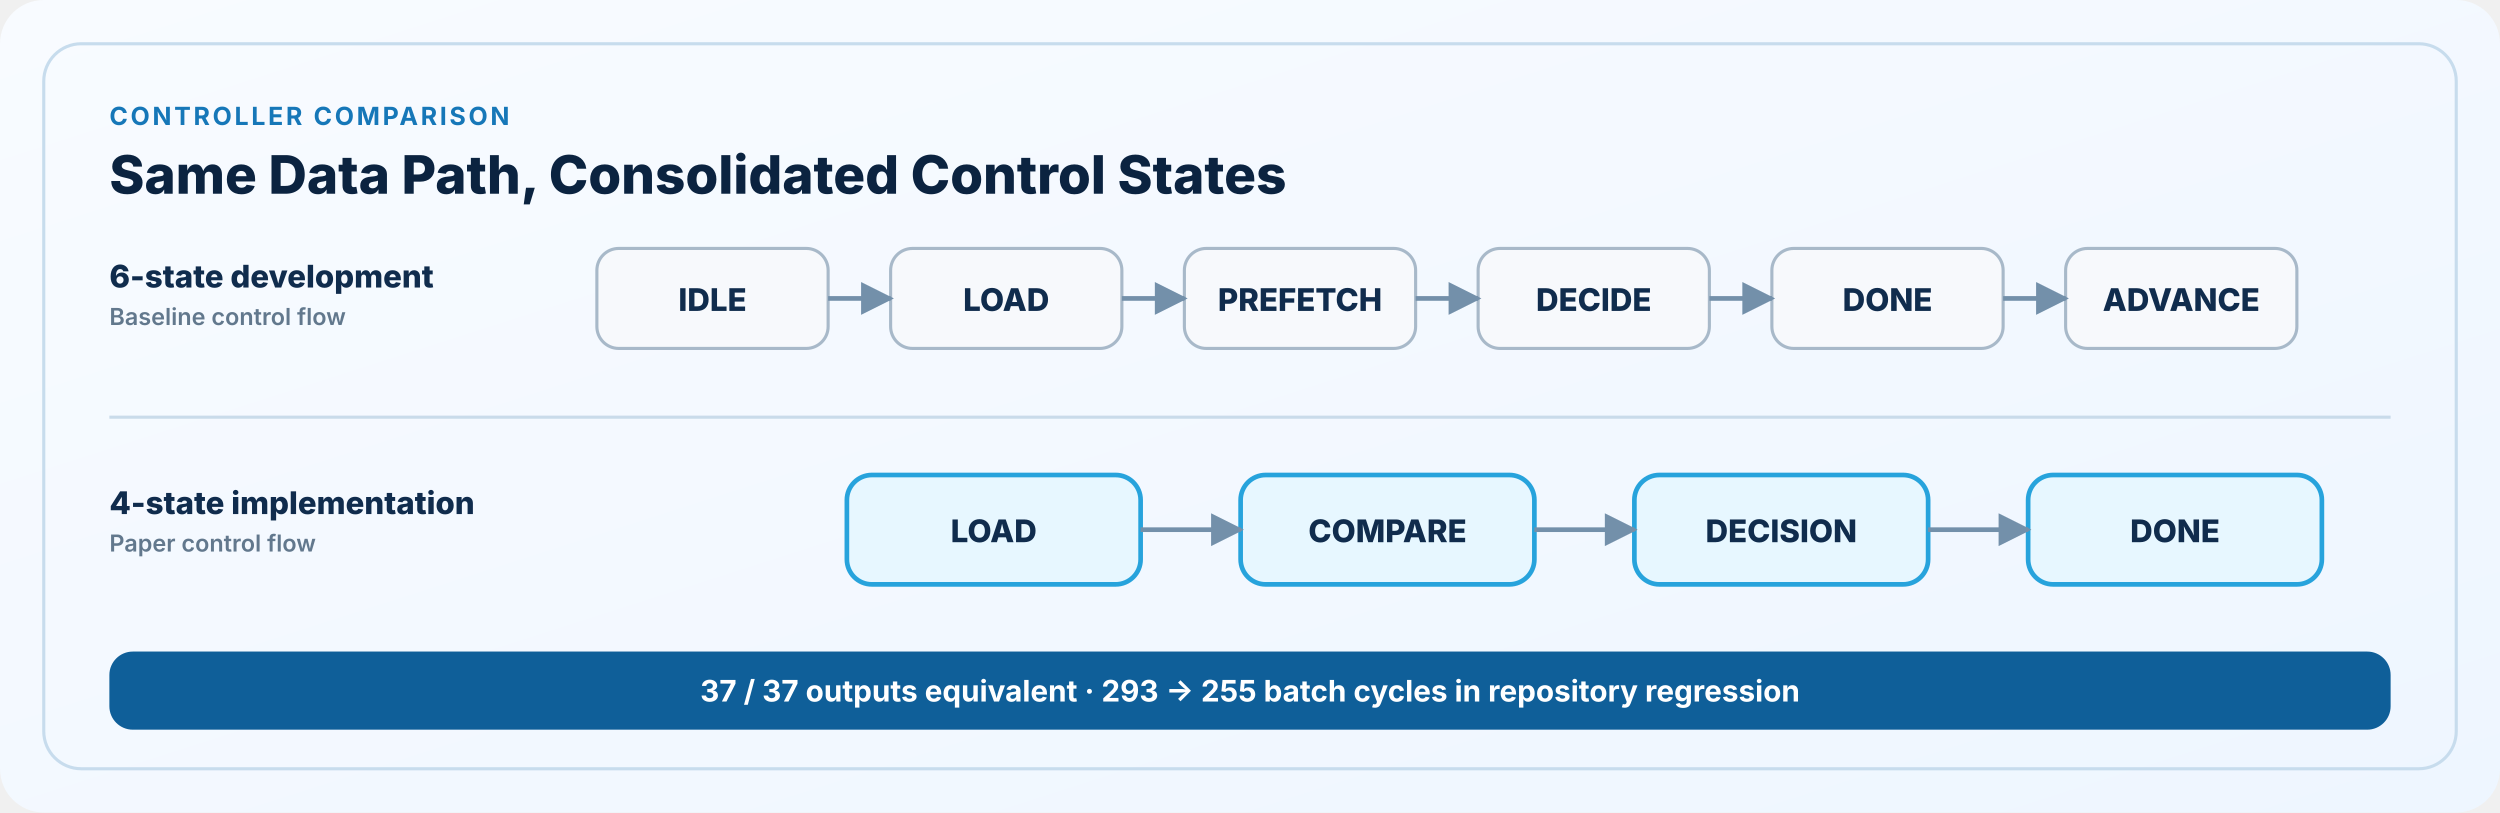
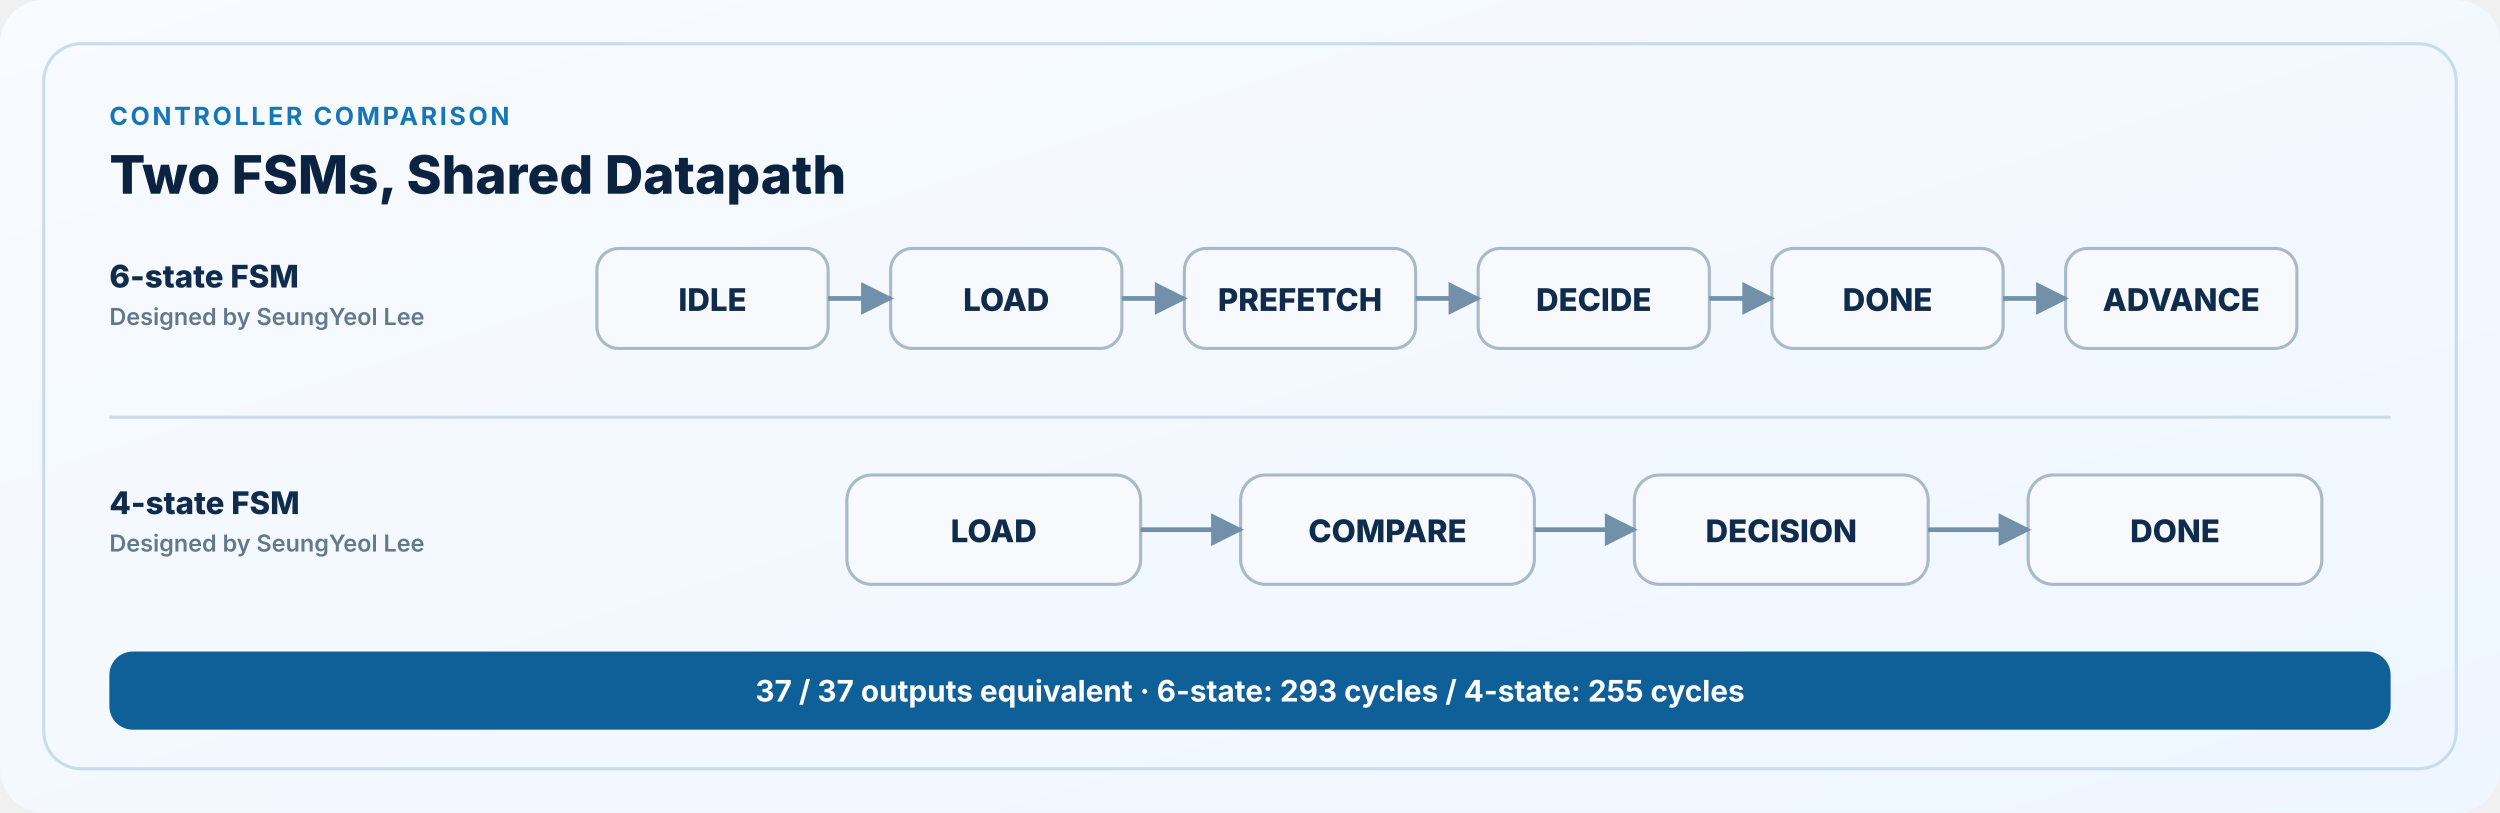
<svg xmlns="http://www.w3.org/2000/svg" width="1600" height="520" viewBox="0 0 1600 520" role="img" aria-labelledby="title desc">
  <defs>
    <linearGradient id="bg" x1="0" y1="0" x2="1" y2="1">
      <stop stop-color="#f8fbff" />
      <stop offset="1" stop-color="#eef6ff" />
    </linearGradient>
    <marker id="a" viewBox="0 0 10 10" refX="9" refY="5" markerWidth="7" markerHeight="7" orient="auto">
      <path d="M0 0L10 5L0 10Z" fill="#7390aa" />
    </marker>
    <style>.t{font-family:Inter,Segoe UI,Arial,sans-serif}.h{font-size:34px;font-weight:800;fill:#0b2340}.k{font-size:16px;font-weight:750;letter-spacing:1.7px;fill:#1677b8}.b{font-size:20px;font-weight:800;fill:#102c4d}.s{font-size:15px;font-weight:600;fill:#62788d}.line{stroke:#7390aa;stroke-width:3;marker-end:url(#a)}.box{fill:#fff;stroke:#a8c5dc;stroke-width:2}.paper{fill:#e7f7ff;stroke:#27a3dc;stroke-width:3}.base{fill:#f7f9fc;stroke:#a8b9c9;stroke-width:2}</style>
  </defs>
  <rect width="1600" height="520" rx="28" fill="url(#bg)" />
  <rect x="28" y="28" width="1544" height="464" rx="24" fill="none" stroke="#c7dced" stroke-width="2" />
  <g class="t">
    <text x="70" y="80" class="k">CONTROLLER COMPARISON</text>
-     <text x="70" y="124" class="h">Same Data Path, Consolidated Control States</text>
-     <text x="70" y="184" class="b">6-state development</text>
-     <text x="70" y="208" class="s">Baseline control flow</text>
+     <text x="70" y="124" class="h">Two FSMs, Shared Datapath</text>
+     <text x="70" y="184" class="b">6-state FSM</text>
+     <text x="70" y="208" class="s">Designed by SeungYeol Lee</text>
    <g class="base">
      <rect x="382" y="159" width="148" height="64" rx="14" />
      <rect x="570" y="159" width="148" height="64" rx="14" />
      <rect x="758" y="159" width="148" height="64" rx="14" />
      <rect x="946" y="159" width="148" height="64" rx="14" />
      <rect x="1134" y="159" width="148" height="64" rx="14" />
      <rect x="1322" y="159" width="148" height="64" rx="14" />
    </g>
    <g class="b" text-anchor="middle">
      <text x="456" y="199">IDLE</text>
      <text x="644" y="199">LOAD</text>
      <text x="832" y="199">PREFETCH</text>
      <text x="1020" y="199">DECIDE</text>
      <text x="1208" y="199">DONE</text>
      <text x="1396" y="199">ADVANCE</text>
    </g>
    <g class="line">
      <line x1="530" y1="191" x2="570" y2="191" />
      <line x1="718" y1="191" x2="758" y2="191" />
      <line x1="906" y1="191" x2="946" y2="191" />
      <line x1="1094" y1="191" x2="1134" y2="191" />
      <line x1="1282" y1="191" x2="1322" y2="191" />
    </g>
    <line x1="70" y1="267" x2="1530" y2="267" stroke="#c9dbea" stroke-width="2" />
-     <text x="70" y="329" class="b">4-state implementation</text>
-     <text x="70" y="353" class="s">Paper control flow</text>
-     <g class="paper">
+     <text x="70" y="329" class="b">4-state FSM</text>
+     <text x="70" y="353" class="s">Designed by SeungYeol Lee</text>
+     <g class="base">
      <rect x="542" y="304" width="188" height="70" rx="16" />
      <rect x="794" y="304" width="188" height="70" rx="16" />
      <rect x="1046" y="304" width="188" height="70" rx="16" />
      <rect x="1298" y="304" width="188" height="70" rx="16" />
    </g>
    <g class="b" text-anchor="middle">
      <text x="636" y="347">LOAD</text>
      <text x="888" y="347">COMPARE</text>
      <text x="1140" y="347">DECISION</text>
      <text x="1392" y="347">DONE</text>
    </g>
    <g class="line">
      <line x1="730" y1="339" x2="794" y2="339" />
      <line x1="982" y1="339" x2="1046" y2="339" />
      <line x1="1234" y1="339" x2="1298" y2="339" />
    </g>
    <rect x="70" y="417" width="1460" height="50" rx="15" fill="#0f5f99" />
-     <text x="800" y="449" text-anchor="middle" fill="#fff" font-size="19" font-weight="750">37 / 37 outputs equivalent · 293 → 255 batch cycles in repository regression</text>
+     <text x="800" y="449" text-anchor="middle" fill="#fff" font-size="19" font-weight="750">37 / 37 outputs equivalent · 6-state: 293 cycles / 4-state: 255 cycles</text>
  </g>
</svg>
